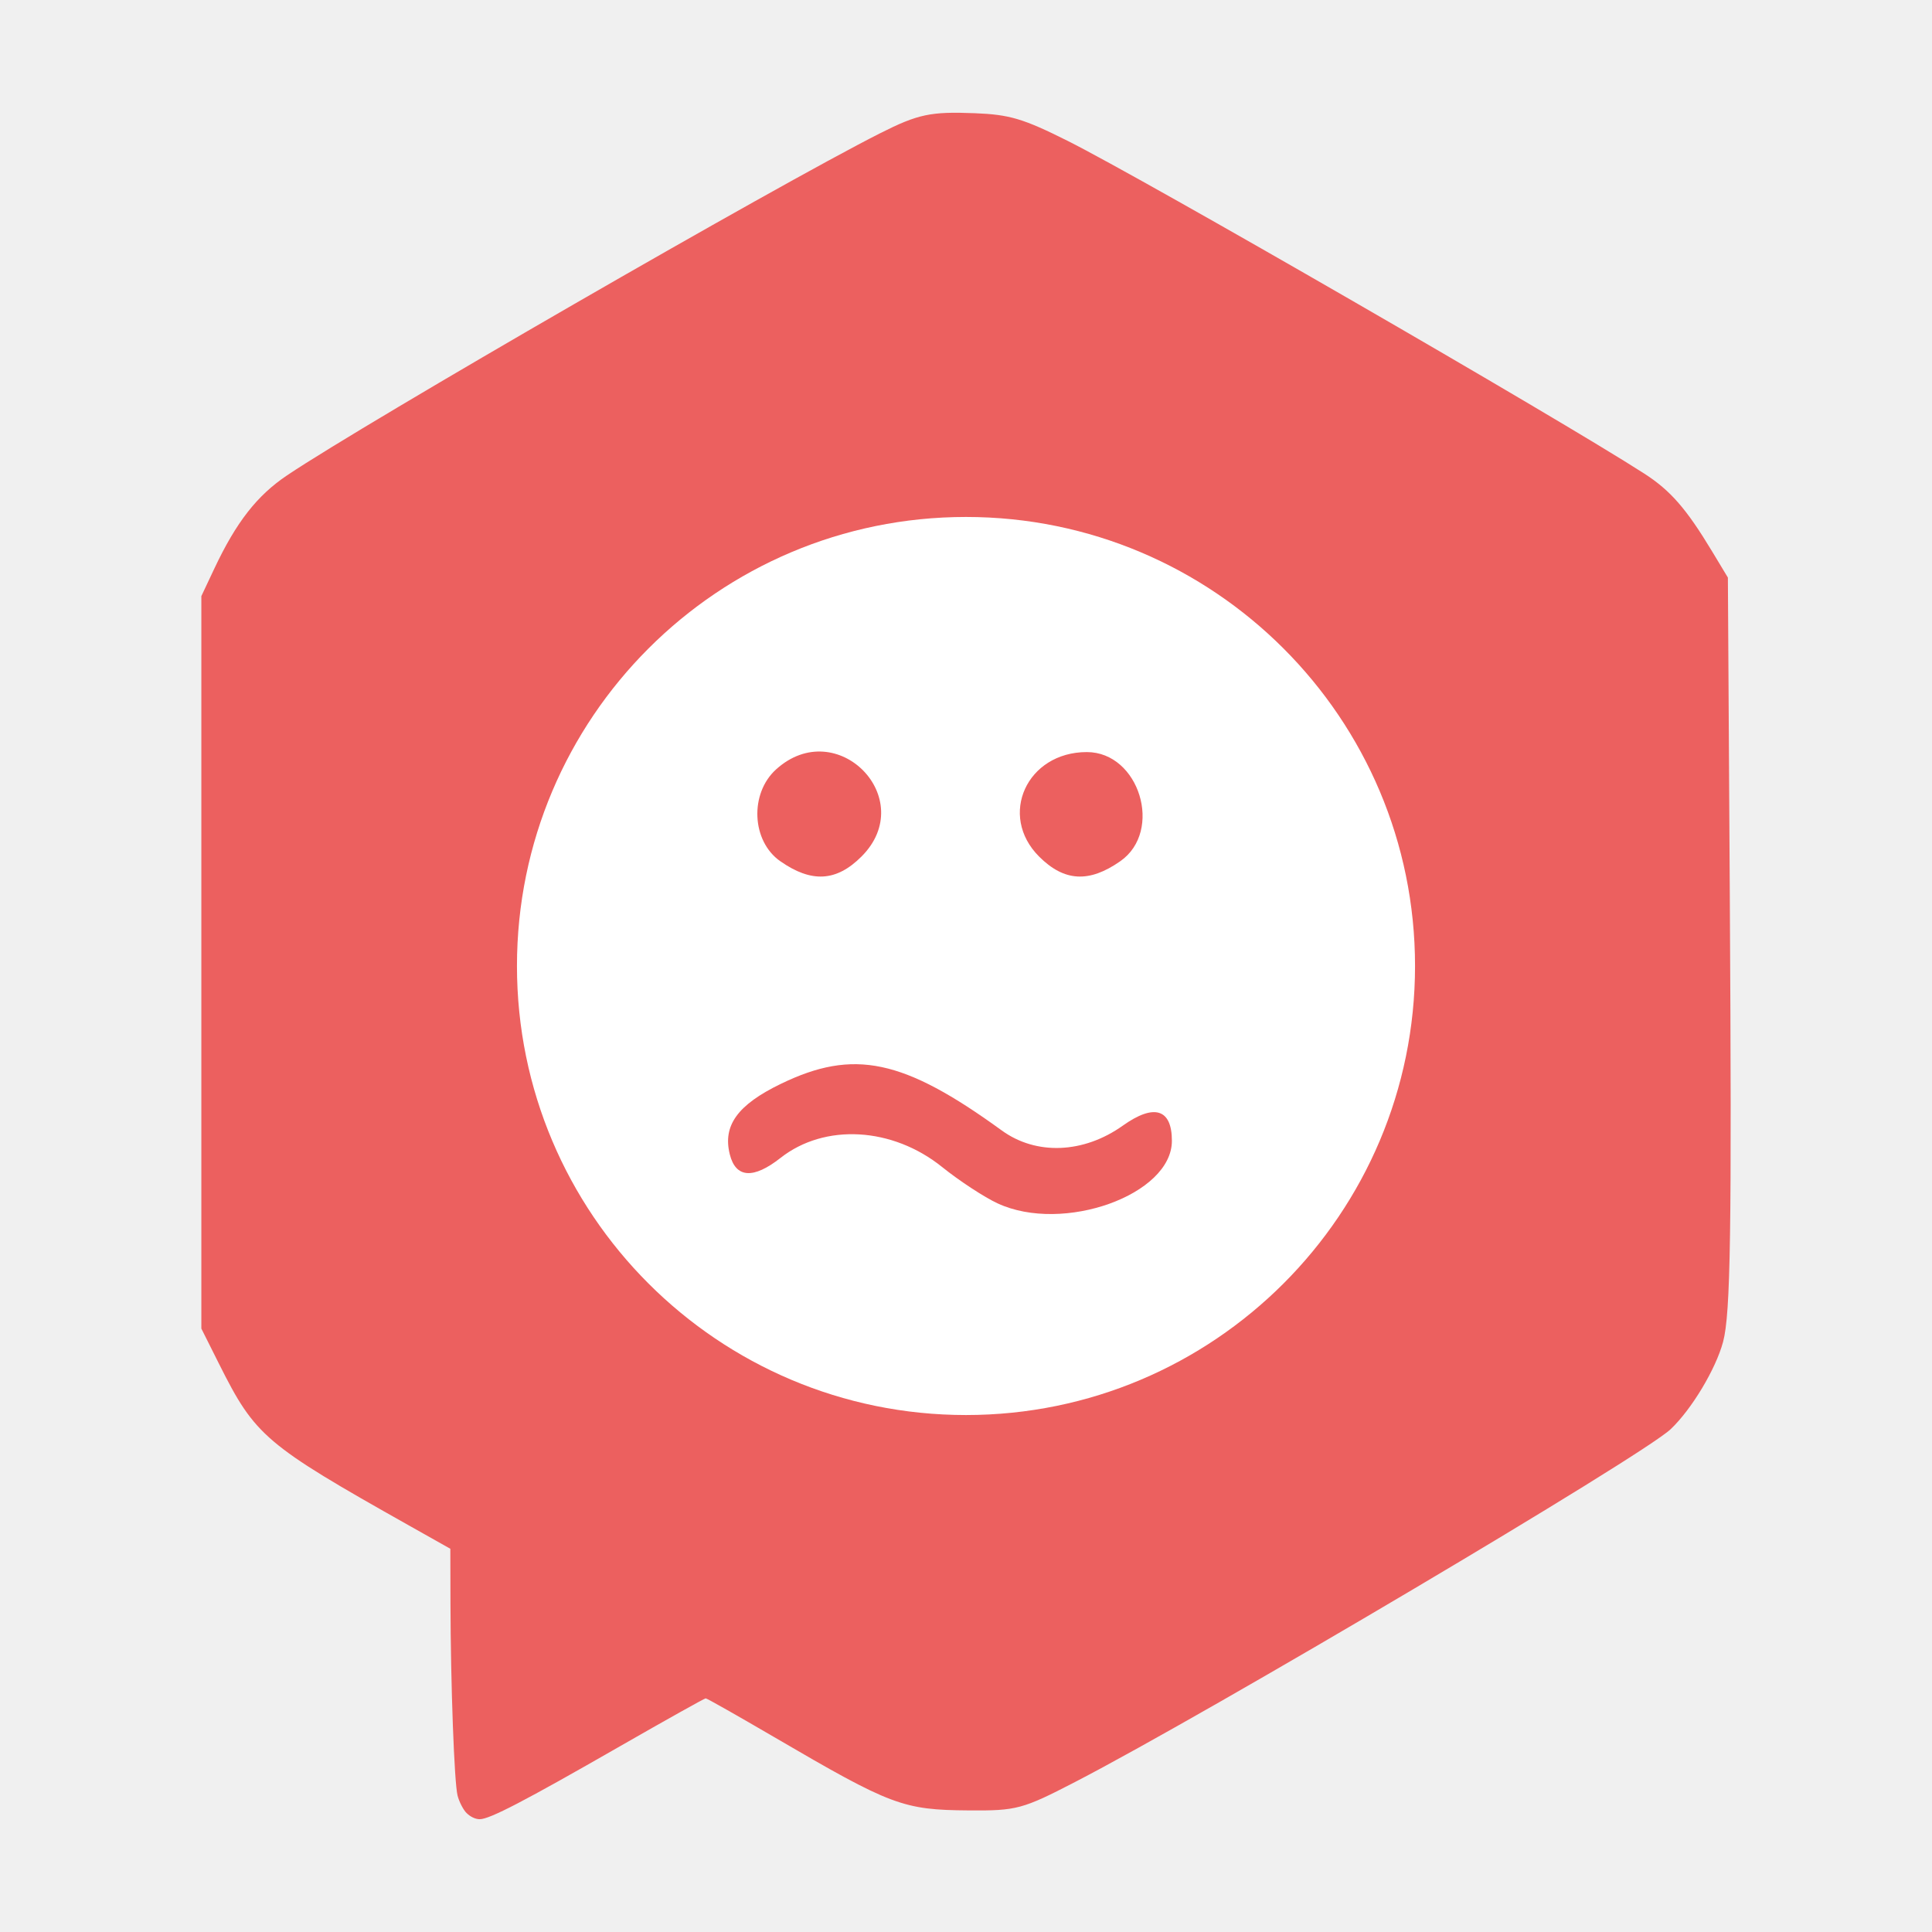
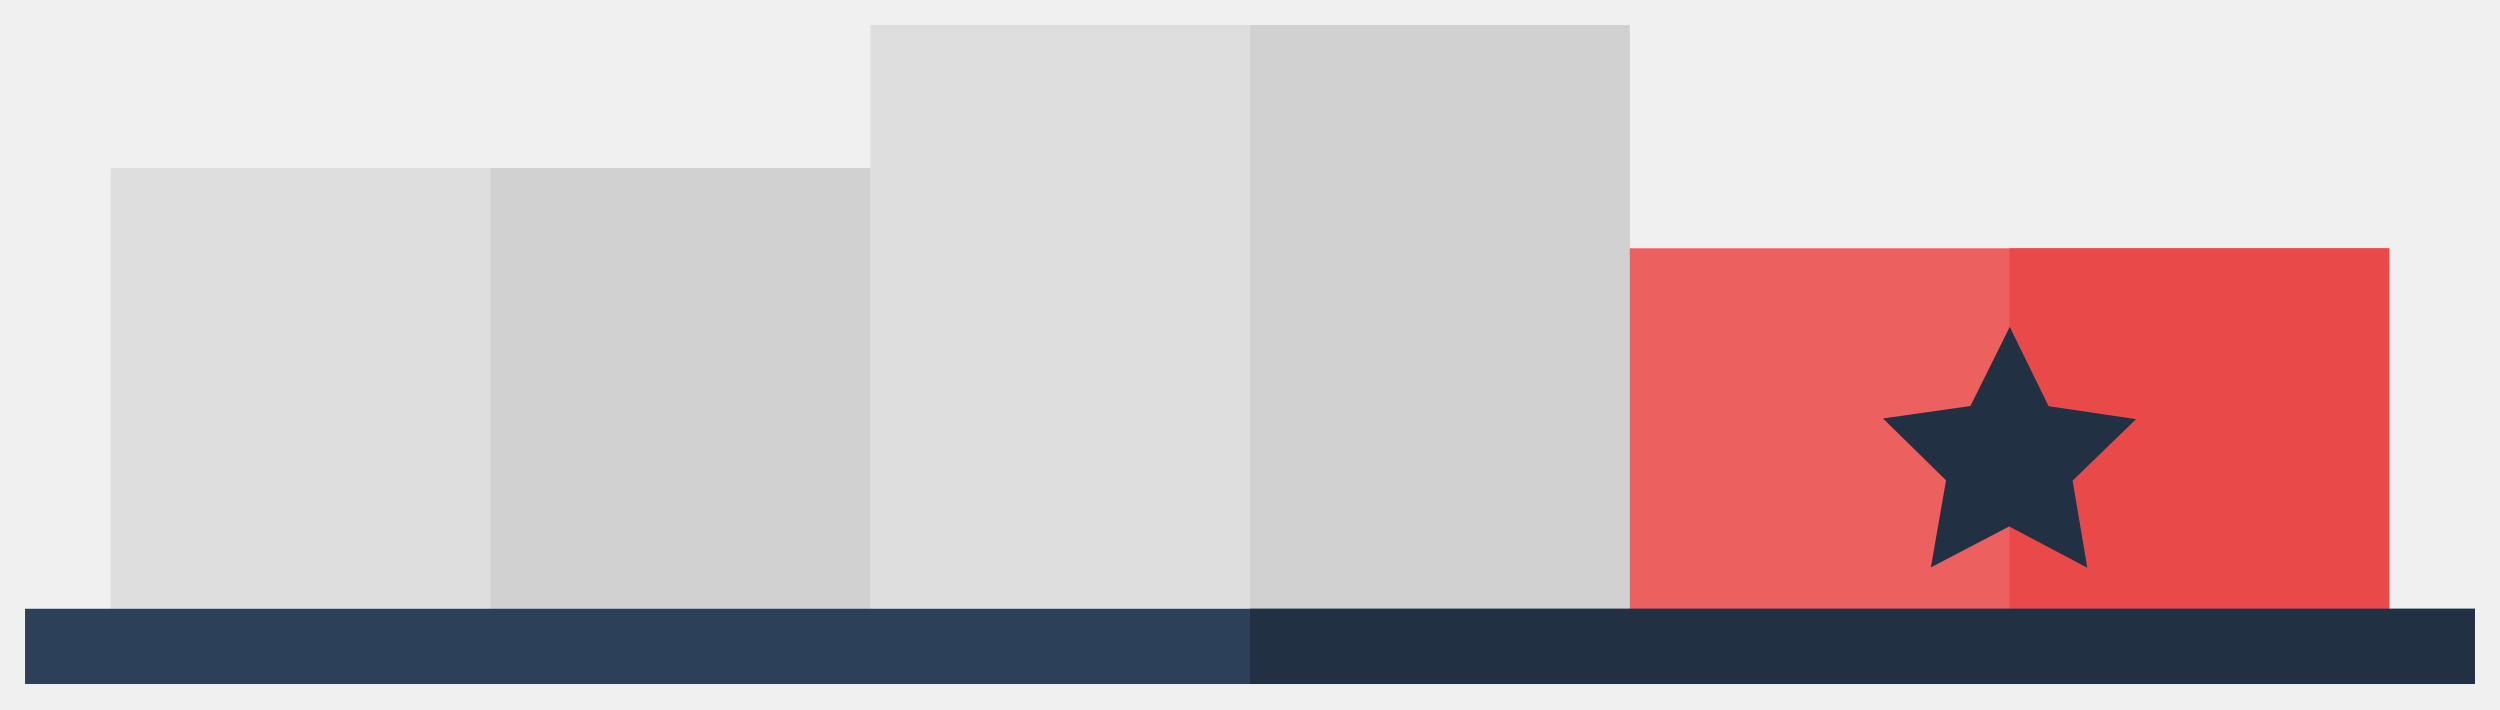
- <svg xmlns="http://www.w3.org/2000/svg" width="100" height="100" viewBox="0 0 100 100" id="svg4318" version="1.1">
-   <defs id="defs4320">
-     <pattern y="0" x="0" height="6" width="6" patternUnits="userSpaceOnUse" id="EMFhbasepattern" />
-     <pattern y="0" x="0" height="6" width="6" patternUnits="userSpaceOnUse" id="EMFhbasepattern-6" />
-   </defs>
-   <g id="layer1" transform="translate(0,-952.3622)">
-     <path style="fill:#ec605f;fill-opacity:1" d="m 24.153,1046.21 c -0.174,-0.174 -0.385,-0.582 -0.469,-0.907 -0.171,-0.659 -0.357,-5.724 -0.368,-10 l -0.007,-2.777 -2.158,-1.215 c -7.429,-4.182 -7.939,-4.616 -9.805,-8.338 l -0.924,-1.844 0,-18.956 0,-18.956 0.67,-1.421 c 1.136,-2.409 2.211,-3.786 3.771,-4.833 4.142,-2.779 25.276,-14.969 30.689,-17.702 1.967,-0.993 2.615,-1.13 4.908,-1.039 1.798,0.071 2.505,0.282 4.801,1.431 3.956,1.98 25.357,14.33 29.847,17.223 1.358,0.875 2.177,1.815 3.516,4.036 l 0.811,1.345 0.1,16.588 c 0.104,17.245 0.04,21.518 -0.348,22.969 -0.376,1.408 -1.627,3.493 -2.714,4.523 -1.46,1.384 -23.89,14.671 -30.82,18.257 -2.73,1.413 -3.034,1.494 -5.505,1.475 -3.417,-0.026 -4.009,-0.249 -10.07,-3.791 -1.891,-1.105 -3.489,-2.01 -3.551,-2.01 -0.061,0 -2.066,1.121 -4.455,2.491 -4.965,2.848 -6.729,3.765 -7.242,3.765 -0.219,0 -0.485,-0.124 -0.676,-0.316 z" id="path4311-0-72-1-5-7-2-6" />
-     <circle style="color:#000000;clip-rule:nonzero;display:inline;overflow:visible;visibility:visible;opacity:1;isolation:auto;mix-blend-mode:normal;color-interpolation:sRGB;color-interpolation-filters:linearRGB;solid-color:#000000;solid-opacity:1;fill:#ffffff;fill-opacity:1;fill-rule:nonzero;stroke:none;stroke-width:4;stroke-linecap:butt;stroke-linejoin:round;stroke-miterlimit:4;stroke-dasharray:none;stroke-dashoffset:0;stroke-opacity:1;color-rendering:auto;image-rendering:auto;shape-rendering:auto;text-rendering:auto;enable-background:accumulate" id="path5881-2-1-9-1" cx="50" cy="1002.362" r="23.242" />
-     <g id="g5752-0-1-9" transform="matrix(0.5767957,0,0,0.5767957,-148.7671,505.5531)" style="fill:#ec605f;fill-opacity:1">
-       <path id="path5731-8-9-9" d="m 347.45,882.632 c -1.2,-0.556 -3.442,-2.025 -4.984,-3.265 -4.472,-3.597 -10.538,-3.939 -14.505,-0.819 -2.439,1.919 -4.018,1.81 -4.551,-0.315 -0.65,-2.589 0.696,-4.45 4.58,-6.331 6.546,-3.172 10.99,-2.235 19.824,4.181 3.092,2.246 7.341,2.076 10.865,-0.433 2.808,-1.999 4.403,-1.505 4.403,1.365 0,4.839 -9.747,8.341 -15.632,5.616 z" style="fill:#ec605f;fill-opacity:1" />
-       <path id="path5705-8-9-3-8" d="m 327.935,851.92 c -2.573,-1.802 -2.764,-6.072 -0.369,-8.239 5.451,-4.933 12.856,2.628 7.661,7.823 -2.252,2.252 -4.487,2.38 -7.291,0.416 z m 23.229,-0.416 c -3.692,-3.692 -1.096,-9.375 4.282,-9.375 4.709,0 6.884,7.077 3.009,9.791 -2.804,1.964 -5.039,1.837 -7.291,-0.416 z" style="fill:#ec605f;fill-opacity:1" />
-     </g>
+ <svg xmlns="http://www.w3.org/2000/svg" version="1.1" id="Layer_1" x="0px" y="0px" viewBox="0 0 499.066 141.546" xml:space="preserve" width="499.066" height="141.546">
+   <defs id="defs4292" />
+   <g id="g4260" transform="translate(-6.468277,-256.8008)" />
+   <g id="g4262" transform="translate(-6.468277,-256.8008)" />
+   <g id="g4264" transform="translate(-6.468277,-256.8008)" />
+   <g id="g4266" transform="translate(-6.468277,-256.8008)" />
+   <g id="g4268" transform="translate(-6.468277,-256.8008)" />
+   <g id="g4270" transform="translate(-6.468277,-256.8008)" />
+   <g id="g4272" transform="translate(-6.468277,-256.8008)" />
+   <g id="g4274" transform="translate(-6.468277,-256.8008)" />
+   <g id="g4276" transform="translate(-6.468277,-256.8008)" />
+   <g id="g4278" transform="translate(-6.468277,-256.8008)" />
+   <g id="g4280" transform="translate(-6.468277,-256.8008)" />
+   <g id="g4282" transform="translate(-6.468277,-256.8008)" />
+   <g id="g4284" transform="translate(-6.468277,-256.8008)" />
+   <g id="g4286" transform="translate(-6.468277,-256.8008)" />
+   <g id="g4288" transform="translate(-6.468277,-256.8008)" />
+   <g id="layer1" style="display:none" transform="translate(-6.468277,-256.8008)">
+     <rect x="180.195" y="261.801" style="fill:#3db39e;fill-opacity:1" width="151.613" height="124.036" id="rect4236" />
+     <rect x="256.001" y="261.801" style="fill:#38a390;fill-opacity:1" width="75.807" height="124.036" id="rect4238" />
+     <rect x="28.586" y="290.342" style="fill:#dedede;fill-opacity:1" width="151.613" height="95.494" id="rect4240" />
+     <rect x="104.388" y="290.342" style="fill:#c8c8c8;fill-opacity:0.594" width="75.807" height="95.494" id="rect4242" />
+     <rect x="331.808" y="306.366" style="fill:#dedede;fill-opacity:1" width="151.613" height="79.471" id="rect4244" />
+     <rect x="407.615" y="306.366" style="fill:#c8c8c8;fill-opacity:0.594" width="75.807" height="79.471" id="rect4246" />
+     <rect x="11.468" y="378.325" style="fill:#2d4059;fill-opacity:1" width="489.066" height="15.022" id="rect4248" />
+     <rect x="255.996" y="378.325" style="fill:#213042;fill-opacity:1" width="244.528" height="15.022" id="rect4250" />
+     <path style="opacity:1;fill:#213042;fill-opacity:1;stroke:none;stroke-width:2.4;stroke-linecap:round;stroke-linejoin:round;stroke-miterlimit:4;stroke-dasharray:none;stroke-dashoffset:0;stroke-opacity:1" id="path4381" d="m 265.791,279.135 -0.698,17.624 -13.564,-11.274 -16.977,4.782 6.531,-16.384 -9.794,-14.668 17.6,1.148 10.923,-13.848 4.347,17.093 16.545,6.11 z" transform="matrix(0.9787169,-0.2052149,0.2052149,0.9787169,-48.81927,111.8216)" />
+   </g>
+   <g transform="translate(-6.468277,-256.8008)" style="display:none" id="g4507">
+     <rect id="rect4509" height="124.036" width="151.613" style="fill:#dedede;fill-opacity:1" y="261.801" x="180.195" />
+     <rect id="rect4511" height="124.036" width="75.807" style="fill:#d1d1d1;fill-opacity:1" y="261.801" x="256.001" />
+     <rect id="rect4513" height="95.494" width="151.613" style="fill:#3db39e;fill-opacity:1" y="290.342" x="28.586" />
+     <rect id="rect4515" height="95.494" width="75.807" style="fill:#38a390;fill-opacity:1" y="290.342" x="104.388" />
+     <rect id="rect4517" height="79.471" width="151.613" style="fill:#dedede;fill-opacity:1" y="306.366" x="331.808" />
+     <rect id="rect4519" height="79.471" width="75.807" style="fill:#c8c8c8;fill-opacity:0.594" y="306.366" x="407.615" />
+     <rect id="rect4521" height="15.022" width="489.066" style="fill:#2d4059;fill-opacity:1" y="378.325" x="11.468" />
+     <rect id="rect4523" height="15.022" width="244.528" style="fill:#213042;fill-opacity:1" y="378.325" x="255.996" />
+     <path transform="matrix(0.9787169,-0.2052149,0.2052149,0.9787169,-200.4283,126.092)" d="m 265.791,279.135 -0.698,17.624 -13.564,-11.274 -16.977,4.782 6.531,-16.384 -9.794,-14.668 17.6,1.148 10.923,-13.848 4.347,17.093 16.545,6.11 z" id="path4525" style="opacity:1;fill:#213042;fill-opacity:1;stroke:none;stroke-width:2.4;stroke-linecap:round;stroke-linejoin:round;stroke-miterlimit:4;stroke-dasharray:none;stroke-dashoffset:0;stroke-opacity:1" />
+   </g>
+   <g id="g4527" style="display:none" transform="translate(-6.468277,-256.8008)">
+     <rect x="180.195" y="261.801" style="fill:#dedede;fill-opacity:1" width="151.613" height="124.036" id="rect4529" />
+     <rect x="256.001" y="261.801" style="fill:#d1d1d1;fill-opacity:1" width="75.807" height="124.036" id="rect4531" />
+     <rect x="28.586" y="290.342" style="fill:#dedede;fill-opacity:1" width="151.613" height="95.494" id="rect4533" />
+     <rect x="104.388" y="290.342" style="fill:#d1d1d1;fill-opacity:1" width="75.807" height="95.494" id="rect4535" />
+     <rect x="331.808" y="306.366" style="fill:#3db39e;fill-opacity:1" width="151.613" height="79.471" id="rect4537" />
+     <rect x="407.615" y="306.366" style="fill:#38a390;fill-opacity:1" width="75.807" height="79.471" id="rect4539" />
+     <rect x="11.468" y="378.325" style="fill:#2d4059;fill-opacity:1" width="489.066" height="15.022" id="rect4541" />
+     <rect x="255.996" y="378.325" style="fill:#213042;fill-opacity:1" width="244.528" height="15.022" id="rect4543" />
+     <path style="opacity:1;fill:#213042;fill-opacity:1;stroke:none;stroke-width:2.4;stroke-linecap:round;stroke-linejoin:round;stroke-miterlimit:4;stroke-dasharray:none;stroke-dashoffset:0;stroke-opacity:1" id="path4545" d="m 265.791,279.135 -0.698,17.624 -13.564,-11.274 -16.977,4.782 6.531,-16.384 -9.794,-14.668 17.6,1.148 10.923,-13.848 4.347,17.093 16.545,6.11 z" transform="matrix(0.9787169,-0.2052149,0.2052149,0.9787169,102.7938,134.104)" />
+   </g>
+   <g transform="translate(-6.468277,-256.8008)" style="display:none" id="g4567">
+     <rect id="rect4569" height="124.036" width="151.613" style="fill:#ffd460;fill-opacity:1" y="261.801" x="180.195" />
+     <rect id="rect4571" height="124.036" width="75.807" style="fill:#ffc834;fill-opacity:1" y="261.801" x="256.001" />
+     <rect id="rect4573" height="95.494" width="151.613" style="fill:#dedede;fill-opacity:1" y="290.342" x="28.586" />
+     <rect id="rect4575" height="95.494" width="75.807" style="fill:#c8c8c8;fill-opacity:0.594" y="290.342" x="104.388" />
+     <rect id="rect4577" height="79.471" width="151.613" style="fill:#dedede;fill-opacity:1" y="306.366" x="331.808" />
+     <rect id="rect4579" height="79.471" width="75.807" style="fill:#c8c8c8;fill-opacity:0.594" y="306.366" x="407.615" />
+     <rect id="rect4581" height="15.022" width="489.066" style="fill:#2d4059;fill-opacity:1" y="378.325" x="11.468" />
+     <rect id="rect4583" height="15.022" width="244.528" style="fill:#213042;fill-opacity:1" y="378.325" x="255.996" />
+     <path transform="matrix(0.9787169,-0.2052149,0.2052149,0.9787169,-48.81927,111.8216)" d="m 265.791,279.135 -0.698,17.624 -13.564,-11.274 -16.977,4.782 6.531,-16.384 -9.794,-14.668 17.6,1.148 10.923,-13.848 4.347,17.093 16.545,6.11 z" id="path4585" style="opacity:1;fill:#213042;fill-opacity:1;stroke:none;stroke-width:2.4;stroke-linecap:round;stroke-linejoin:round;stroke-miterlimit:4;stroke-dasharray:none;stroke-dashoffset:0;stroke-opacity:1" />
+   </g>
+   <g id="g4587" style="display:none" transform="translate(-6.468277,-256.8008)">
+     <rect x="180.195" y="261.801" style="fill:#dedede;fill-opacity:1" width="151.613" height="124.036" id="rect4589" />
+     <rect x="256.001" y="261.801" style="fill:#d1d1d1;fill-opacity:1" width="75.807" height="124.036" id="rect4591" />
+     <rect x="28.586" y="290.342" style="fill:#ffd460;fill-opacity:1" width="151.613" height="95.494" id="rect4593" />
+     <rect x="104.388" y="290.342" style="fill:#ffc834;fill-opacity:1" width="75.807" height="95.494" id="rect4595" />
+     <rect x="331.808" y="306.366" style="fill:#dedede;fill-opacity:1" width="151.613" height="79.471" id="rect4597" />
+     <rect x="407.615" y="306.366" style="fill:#c8c8c8;fill-opacity:0.594" width="75.807" height="79.471" id="rect4599" />
+     <rect x="11.468" y="378.325" style="fill:#2d4059;fill-opacity:1" width="489.066" height="15.022" id="rect4601" />
+     <rect x="255.996" y="378.325" style="fill:#213042;fill-opacity:1" width="244.528" height="15.022" id="rect4603" />
+     <path style="opacity:1;fill:#213042;fill-opacity:1;stroke:none;stroke-width:2.4;stroke-linecap:round;stroke-linejoin:round;stroke-miterlimit:4;stroke-dasharray:none;stroke-dashoffset:0;stroke-opacity:1" id="path4605" d="m 265.791,279.135 -0.698,17.624 -13.564,-11.274 -16.977,4.782 6.531,-16.384 -9.794,-14.668 17.6,1.148 10.923,-13.848 4.347,17.093 16.545,6.11 z" transform="matrix(0.9787169,-0.2052149,0.2052149,0.9787169,-200.4283,126.092)" />
+   </g>
+   <g transform="translate(-6.468277,-256.8008)" style="display:none" id="g4547">
+     <rect id="rect4549" height="124.036" width="151.613" style="fill:#dedede;fill-opacity:1" y="261.801" x="180.195" />
+     <rect id="rect4551" height="124.036" width="75.807" style="fill:#d1d1d1;fill-opacity:1" y="261.801" x="256.001" />
+     <rect id="rect4553" height="95.494" width="151.613" style="fill:#dedede;fill-opacity:1" y="290.342" x="28.586" />
+     <rect id="rect4555" height="95.494" width="75.807" style="fill:#d1d1d1;fill-opacity:1" y="290.342" x="104.388" />
+     <rect id="rect4557" height="79.471" width="151.613" style="fill:#ffd460;fill-opacity:1" y="306.366" x="331.808" />
+     <rect id="rect4559" height="79.471" width="75.807" style="fill:#ffc834;fill-opacity:1" y="306.366" x="407.615" />
+     <rect id="rect4561" height="15.022" width="489.066" style="fill:#2d4059;fill-opacity:1" y="378.325" x="11.468" />
+     <rect id="rect4563" height="15.022" width="244.528" style="fill:#213042;fill-opacity:1" y="378.325" x="255.996" />
+     <path transform="matrix(0.9787169,-0.2052149,0.2052149,0.9787169,102.7938,134.104)" d="m 265.791,279.135 -0.698,17.624 -13.564,-11.274 -16.977,4.782 6.531,-16.384 -9.794,-14.668 17.6,1.148 10.923,-13.848 4.347,17.093 16.545,6.11 z" id="path4565" style="opacity:1;fill:#213042;fill-opacity:1;stroke:none;stroke-width:2.4;stroke-linecap:round;stroke-linejoin:round;stroke-miterlimit:4;stroke-dasharray:none;stroke-dashoffset:0;stroke-opacity:1" />
+   </g>
+   <g id="g4687" style="display:none" transform="translate(-6.468277,-256.8008)">
+     <rect x="180.195" y="261.801" style="fill:#ec605f;fill-opacity:1" width="151.613" height="124.036" id="rect4689" />
+     <rect x="256.001" y="261.801" style="fill:#e94948;fill-opacity:1" width="75.807" height="124.036" id="rect4691" />
+     <rect x="28.586" y="290.342" style="fill:#dedede;fill-opacity:1" width="151.613" height="95.494" id="rect4693" />
+     <rect x="104.388" y="290.342" style="fill:#c8c8c8;fill-opacity:0.594" width="75.807" height="95.494" id="rect4695" />
+     <rect x="331.808" y="306.366" style="fill:#dedede;fill-opacity:1" width="151.613" height="79.471" id="rect4697" />
+     <rect x="407.615" y="306.366" style="fill:#c8c8c8;fill-opacity:0.594" width="75.807" height="79.471" id="rect4699" />
+     <rect x="11.468" y="378.325" style="fill:#2d4059;fill-opacity:1" width="489.066" height="15.022" id="rect4701" />
+     <rect x="255.996" y="378.325" style="fill:#213042;fill-opacity:1" width="244.528" height="15.022" id="rect4703" />
+     <path style="opacity:1;fill:#213042;fill-opacity:1;stroke:none;stroke-width:2.4;stroke-linecap:round;stroke-linejoin:round;stroke-miterlimit:4;stroke-dasharray:none;stroke-dashoffset:0;stroke-opacity:1" id="path4705" d="m 265.791,279.135 -0.698,17.624 -13.564,-11.274 -16.977,4.782 6.531,-16.384 -9.794,-14.668 17.6,1.148 10.923,-13.848 4.347,17.093 16.545,6.11 z" transform="matrix(0.9787169,-0.2052149,0.2052149,0.9787169,-48.81927,111.8216)" />
+   </g>
+   <g transform="translate(-6.468277,-256.8008)" style="display:none" id="g4647">
+     <rect id="rect4649" height="124.036" width="151.613" style="fill:#dedede;fill-opacity:1" y="261.801" x="180.195" />
+     <rect id="rect4651" height="124.036" width="75.807" style="fill:#d1d1d1;fill-opacity:1" y="261.801" x="256.001" />
+     <rect id="rect4653" height="95.494" width="151.613" style="fill:#ec605f;fill-opacity:1" y="290.342" x="28.586" />
+     <rect id="rect4655" height="95.494" width="75.807" style="fill:#e94948;fill-opacity:1" y="290.342" x="104.388" />
+     <rect id="rect4657" height="79.471" width="151.613" style="fill:#dedede;fill-opacity:1" y="306.366" x="331.808" />
+     <rect id="rect4659" height="79.471" width="75.807" style="fill:#c8c8c8;fill-opacity:0.594" y="306.366" x="407.615" />
+     <rect id="rect4661" height="15.022" width="489.066" style="fill:#2d4059;fill-opacity:1" y="378.325" x="11.468" />
+     <rect id="rect4663" height="15.022" width="244.528" style="fill:#213042;fill-opacity:1" y="378.325" x="255.996" />
+     <path transform="matrix(0.9787169,-0.2052149,0.2052149,0.9787169,-200.4283,126.092)" d="m 265.791,279.135 -0.698,17.624 -13.564,-11.274 -16.977,4.782 6.531,-16.384 -9.794,-14.668 17.6,1.148 10.923,-13.848 4.347,17.093 16.545,6.11 z" id="path4665" style="opacity:1;fill:#213042;fill-opacity:1;stroke:none;stroke-width:2.4;stroke-linecap:round;stroke-linejoin:round;stroke-miterlimit:4;stroke-dasharray:none;stroke-dashoffset:0;stroke-opacity:1" />
+   </g>
+   <g id="g4607" style="display:inline" transform="translate(-6.468277,-256.8008)">
+     <rect x="180.195" y="261.801" style="fill:#dedede;fill-opacity:1" width="151.613" height="124.036" id="rect4609" />
+     <rect x="256.001" y="261.801" style="fill:#d1d1d1;fill-opacity:1" width="75.807" height="124.036" id="rect4611" />
+     <rect x="28.586" y="290.342" style="fill:#dedede;fill-opacity:1" width="151.613" height="95.494" id="rect4613" />
+     <rect x="104.388" y="290.342" style="fill:#d1d1d1;fill-opacity:1" width="75.807" height="95.494" id="rect4615" />
+     <rect x="331.808" y="306.366" style="fill:#ec605f;fill-opacity:1" width="151.613" height="79.471" id="rect4617" />
+     <rect x="407.615" y="306.366" style="fill:#e94948;fill-opacity:1" width="75.807" height="79.471" id="rect4619" />
+     <rect x="11.468" y="378.325" style="fill:#2d4059;fill-opacity:1" width="489.066" height="15.022" id="rect4621" />
+     <rect x="255.996" y="378.325" style="fill:#213042;fill-opacity:1" width="244.528" height="15.022" id="rect4623" />
+     <path style="opacity:1;fill:#213042;fill-opacity:1;stroke:none;stroke-width:2.4;stroke-linecap:round;stroke-linejoin:round;stroke-miterlimit:4;stroke-dasharray:none;stroke-dashoffset:0;stroke-opacity:1" id="path4625" d="m 265.791,279.135 -0.698,17.624 -13.564,-11.274 -16.977,4.782 6.531,-16.384 -9.794,-14.668 17.6,1.148 10.923,-13.848 4.347,17.093 16.545,6.11 z" transform="matrix(0.9787169,-0.2052149,0.2052149,0.9787169,102.7938,134.104)" />
+   </g>
+   <g transform="translate(-6.468277,-256.8008)" style="display:none" id="g4707">
+     <rect id="rect4709" height="124.036" width="151.613" style="fill:#a1b870;fill-opacity:1" y="261.801" x="180.195" />
+     <rect id="rect4711" height="124.036" width="75.807" style="fill:#8fab55;fill-opacity:1" y="261.801" x="256.001" />
+     <rect id="rect4713" height="95.494" width="151.613" style="fill:#dedede;fill-opacity:1" y="290.342" x="28.586" />
+     <rect id="rect4715" height="95.494" width="75.807" style="fill:#c8c8c8;fill-opacity:0.594" y="290.342" x="104.388" />
+     <rect id="rect4717" height="79.471" width="151.613" style="fill:#dedede;fill-opacity:1" y="306.366" x="331.808" />
+     <rect id="rect4719" height="79.471" width="75.807" style="fill:#c8c8c8;fill-opacity:0.594" y="306.366" x="407.615" />
+     <rect id="rect4721" height="15.022" width="489.066" style="fill:#2d4059;fill-opacity:1" y="378.325" x="11.468" />
+     <rect id="rect4723" height="15.022" width="244.528" style="fill:#213042;fill-opacity:1" y="378.325" x="255.996" />
+     <path transform="matrix(0.9787169,-0.2052149,0.2052149,0.9787169,-48.81927,111.8216)" d="m 265.791,279.135 -0.698,17.624 -13.564,-11.274 -16.977,4.782 6.531,-16.384 -9.794,-14.668 17.6,1.148 10.923,-13.848 4.347,17.093 16.545,6.11 z" id="path4725" style="opacity:1;fill:#213042;fill-opacity:1;stroke:none;stroke-width:2.4;stroke-linecap:round;stroke-linejoin:round;stroke-miterlimit:4;stroke-dasharray:none;stroke-dashoffset:0;stroke-opacity:1" />
+   </g>
+   <g id="g4667" style="display:none" transform="translate(-6.468277,-256.8008)">
+     <rect x="180.195" y="261.801" style="fill:#dedede;fill-opacity:1" width="151.613" height="124.036" id="rect4669" />
+     <rect x="256.001" y="261.801" style="fill:#d1d1d1;fill-opacity:1" width="75.807" height="124.036" id="rect4671" />
+     <rect x="28.586" y="290.342" style="fill:#a1b870;fill-opacity:1" width="151.613" height="95.494" id="rect4673" />
+     <rect x="104.388" y="290.342" style="fill:#8fab55;fill-opacity:1" width="75.807" height="95.494" id="rect4675" />
+     <rect x="331.808" y="306.366" style="fill:#dedede;fill-opacity:1" width="151.613" height="79.471" id="rect4677" />
+     <rect x="407.615" y="306.366" style="fill:#c8c8c8;fill-opacity:0.594" width="75.807" height="79.471" id="rect4679" />
+     <rect x="11.468" y="378.325" style="fill:#2d4059;fill-opacity:1" width="489.066" height="15.022" id="rect4681" />
+     <rect x="255.996" y="378.325" style="fill:#213042;fill-opacity:1" width="244.528" height="15.022" id="rect4683" />
+     <path style="opacity:1;fill:#213042;fill-opacity:1;stroke:none;stroke-width:2.4;stroke-linecap:round;stroke-linejoin:round;stroke-miterlimit:4;stroke-dasharray:none;stroke-dashoffset:0;stroke-opacity:1" id="path4685" d="m 265.791,279.135 -0.698,17.624 -13.564,-11.274 -16.977,4.782 6.531,-16.384 -9.794,-14.668 17.6,1.148 10.923,-13.848 4.347,17.093 16.545,6.11 z" transform="matrix(0.9787169,-0.2052149,0.2052149,0.9787169,-200.4283,126.092)" />
+   </g>
+   <g transform="translate(-6.468277,-256.8008)" style="display:none" id="g4627">
+     <rect id="rect4629" height="124.036" width="151.613" style="fill:#dedede;fill-opacity:1" y="261.801" x="180.195" />
+     <rect id="rect4631" height="124.036" width="75.807" style="fill:#d1d1d1;fill-opacity:1" y="261.801" x="256.001" />
+     <rect id="rect4633" height="95.494" width="151.613" style="fill:#dedede;fill-opacity:1" y="290.342" x="28.586" />
+     <rect id="rect4635" height="95.494" width="75.807" style="fill:#d1d1d1;fill-opacity:1" y="290.342" x="104.388" />
+     <rect id="rect4637" height="79.471" width="151.613" style="fill:#a1b870;fill-opacity:1" y="306.366" x="331.808" />
+     <rect id="rect4639" height="79.471" width="75.807" style="fill:#8fab55;fill-opacity:1" y="306.366" x="407.615" />
+     <rect id="rect4641" height="15.022" width="489.066" style="fill:#2d4059;fill-opacity:1" y="378.325" x="11.468" />
+     <rect id="rect4643" height="15.022" width="244.528" style="fill:#213042;fill-opacity:1" y="378.325" x="255.996" />
+     <path transform="matrix(0.9787169,-0.2052149,0.2052149,0.9787169,102.7938,134.104)" d="m 265.791,279.135 -0.698,17.624 -13.564,-11.274 -16.977,4.782 6.531,-16.384 -9.794,-14.668 17.6,1.148 10.923,-13.848 4.347,17.093 16.545,6.11 z" id="path4645" style="opacity:1;fill:#213042;fill-opacity:1;stroke:none;stroke-width:2.4;stroke-linecap:round;stroke-linejoin:round;stroke-miterlimit:4;stroke-dasharray:none;stroke-dashoffset:0;stroke-opacity:1" />
+   </g>
+   <g id="layer2" style="display:none" transform="translate(-11.46828,-49.17894)">
+     <circle style="display:inline;opacity:1;fill:#213042;fill-opacity:1;stroke:none;stroke-width:2.4;stroke-linecap:round;stroke-linejoin:round;stroke-miterlimit:4;stroke-dasharray:none;stroke-dashoffset:0;stroke-opacity:1" id="path4345" cx="118.429" cy="-28.411" r="20.717" />
+     <circle style="display:inline;opacity:1;fill:#3db39e;fill-opacity:1;stroke:none;stroke-width:2.4;stroke-linecap:round;stroke-linejoin:round;stroke-miterlimit:4;stroke-dasharray:none;stroke-dashoffset:0;stroke-opacity:1" id="path4345-6" cx="223.983" cy="-28.411" r="20.717" />
+     <circle style="display:inline;opacity:1;fill:#ffd460;fill-opacity:1;stroke:none;stroke-width:2.4;stroke-linecap:round;stroke-linejoin:round;stroke-miterlimit:4;stroke-dasharray:none;stroke-dashoffset:0;stroke-opacity:1" id="path4345-6-9" cx="276.76" cy="-28.411" r="20.717" />
+     <circle style="display:inline;opacity:1;fill:#a1b870;fill-opacity:1;stroke:none;stroke-width:2.4;stroke-linecap:round;stroke-linejoin:round;stroke-miterlimit:4;stroke-dasharray:none;stroke-dashoffset:0;stroke-opacity:1" id="path4345-69" cx="329.537" cy="-28.411" r="20.717" />
+     <circle style="display:inline;opacity:1;fill:#ec605f;fill-opacity:1;stroke:none;stroke-width:2.4;stroke-linecap:round;stroke-linejoin:round;stroke-miterlimit:4;stroke-dasharray:none;stroke-dashoffset:0;stroke-opacity:1" id="path4345-6-99" cx="382.313" cy="-28.411" r="20.717" />
+     <circle style="display:inline;opacity:1;fill:#2d4059;fill-opacity:1;stroke:none;stroke-width:2.4;stroke-linecap:round;stroke-linejoin:round;stroke-miterlimit:4;stroke-dasharray:none;stroke-dashoffset:0;stroke-opacity:1" id="path4345-6-99-9" cx="171.206" cy="-28.411" r="20.717" />
  </g>
</svg>
